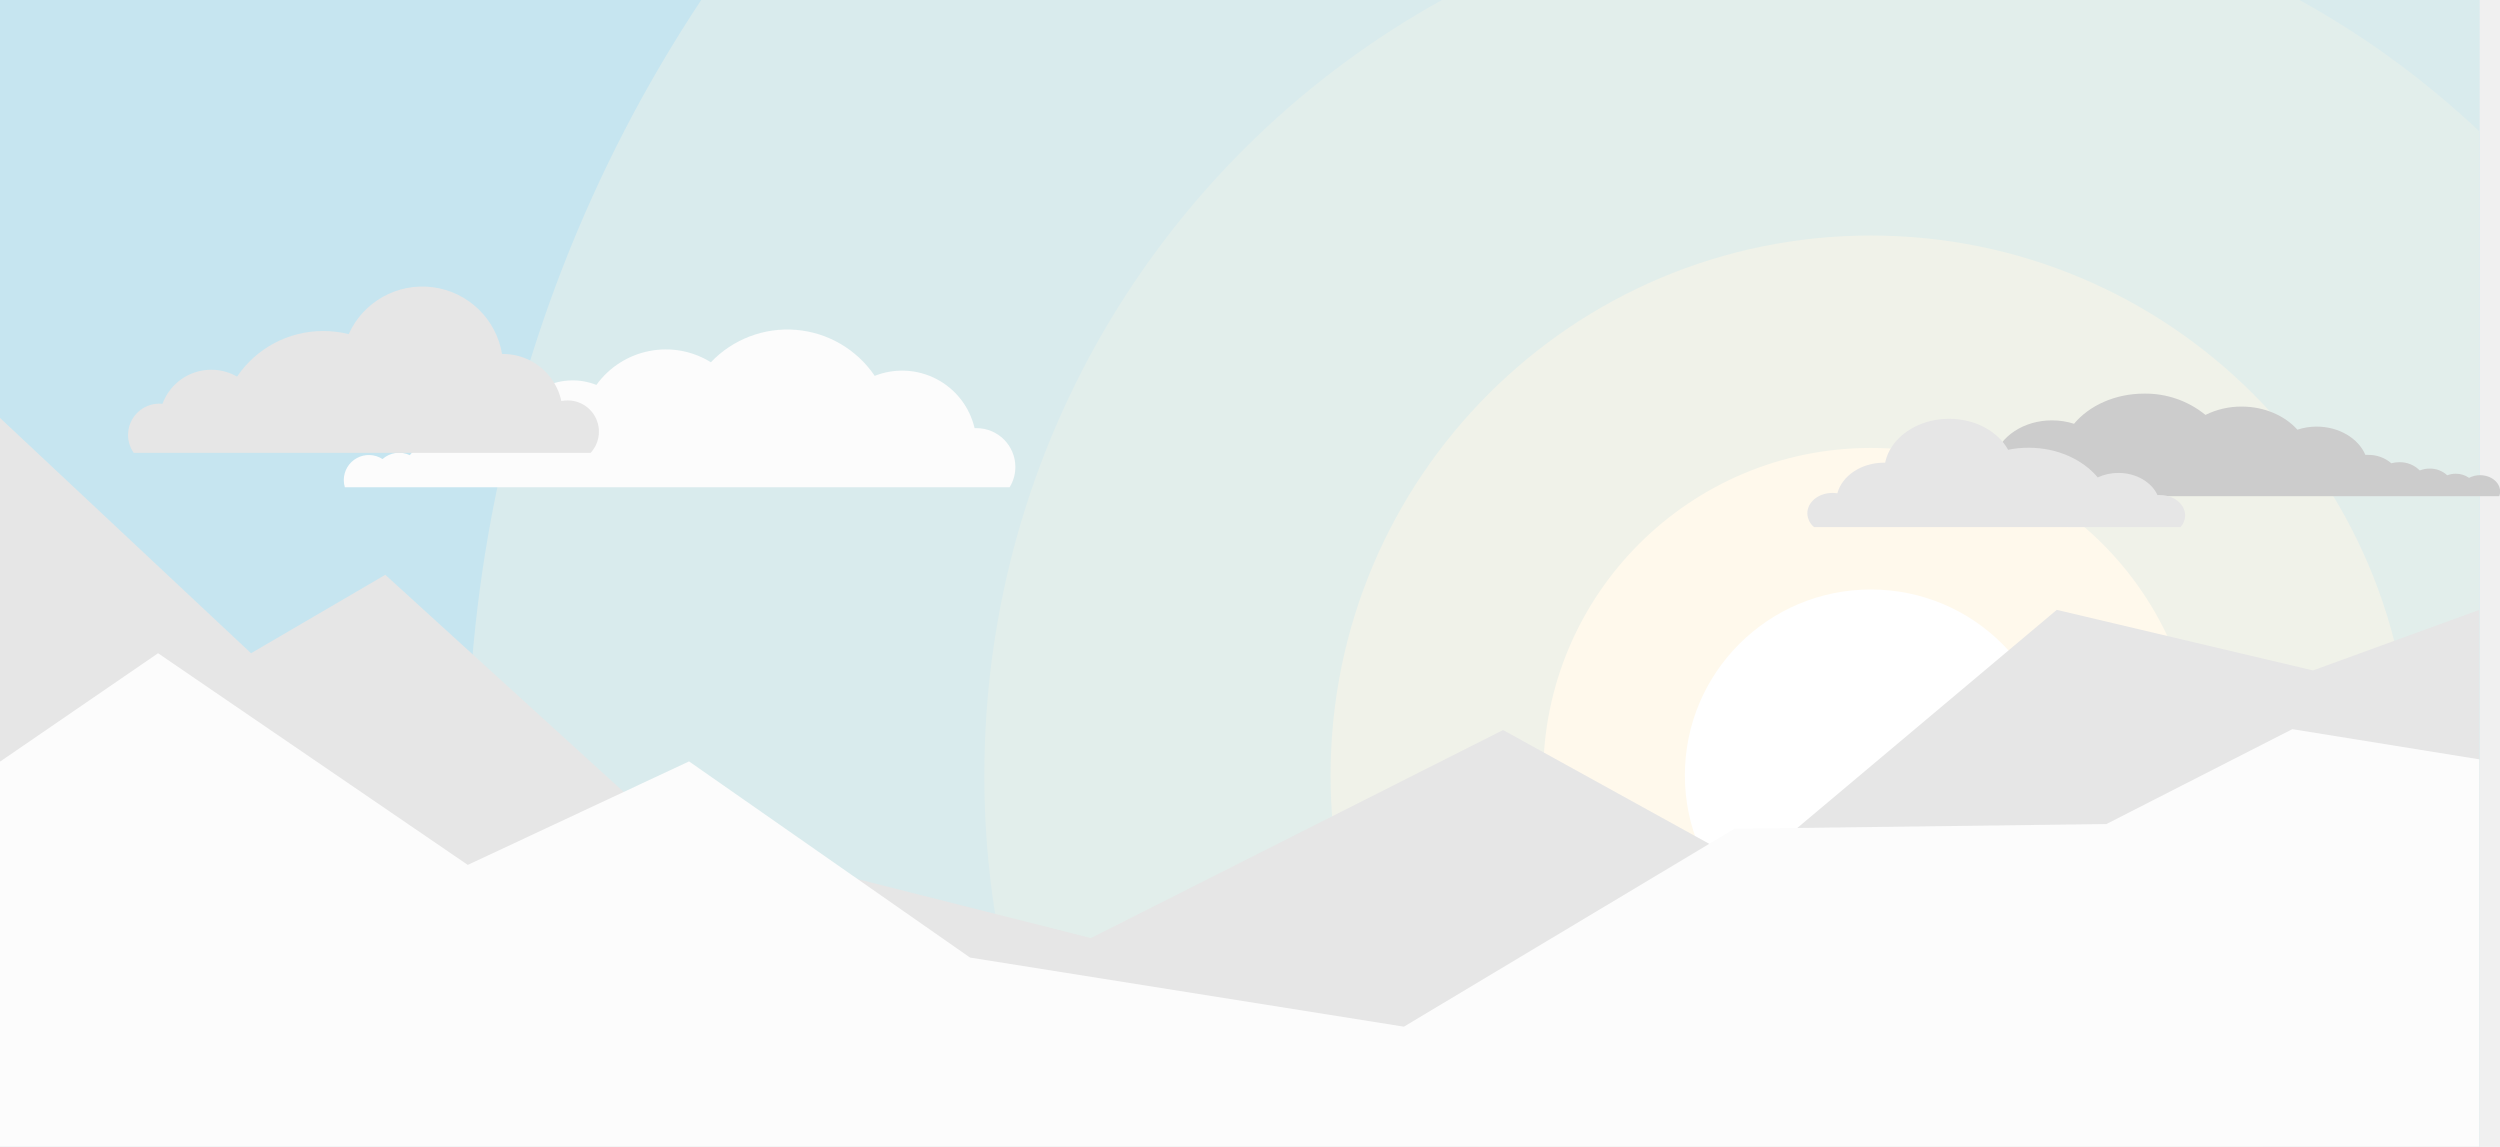
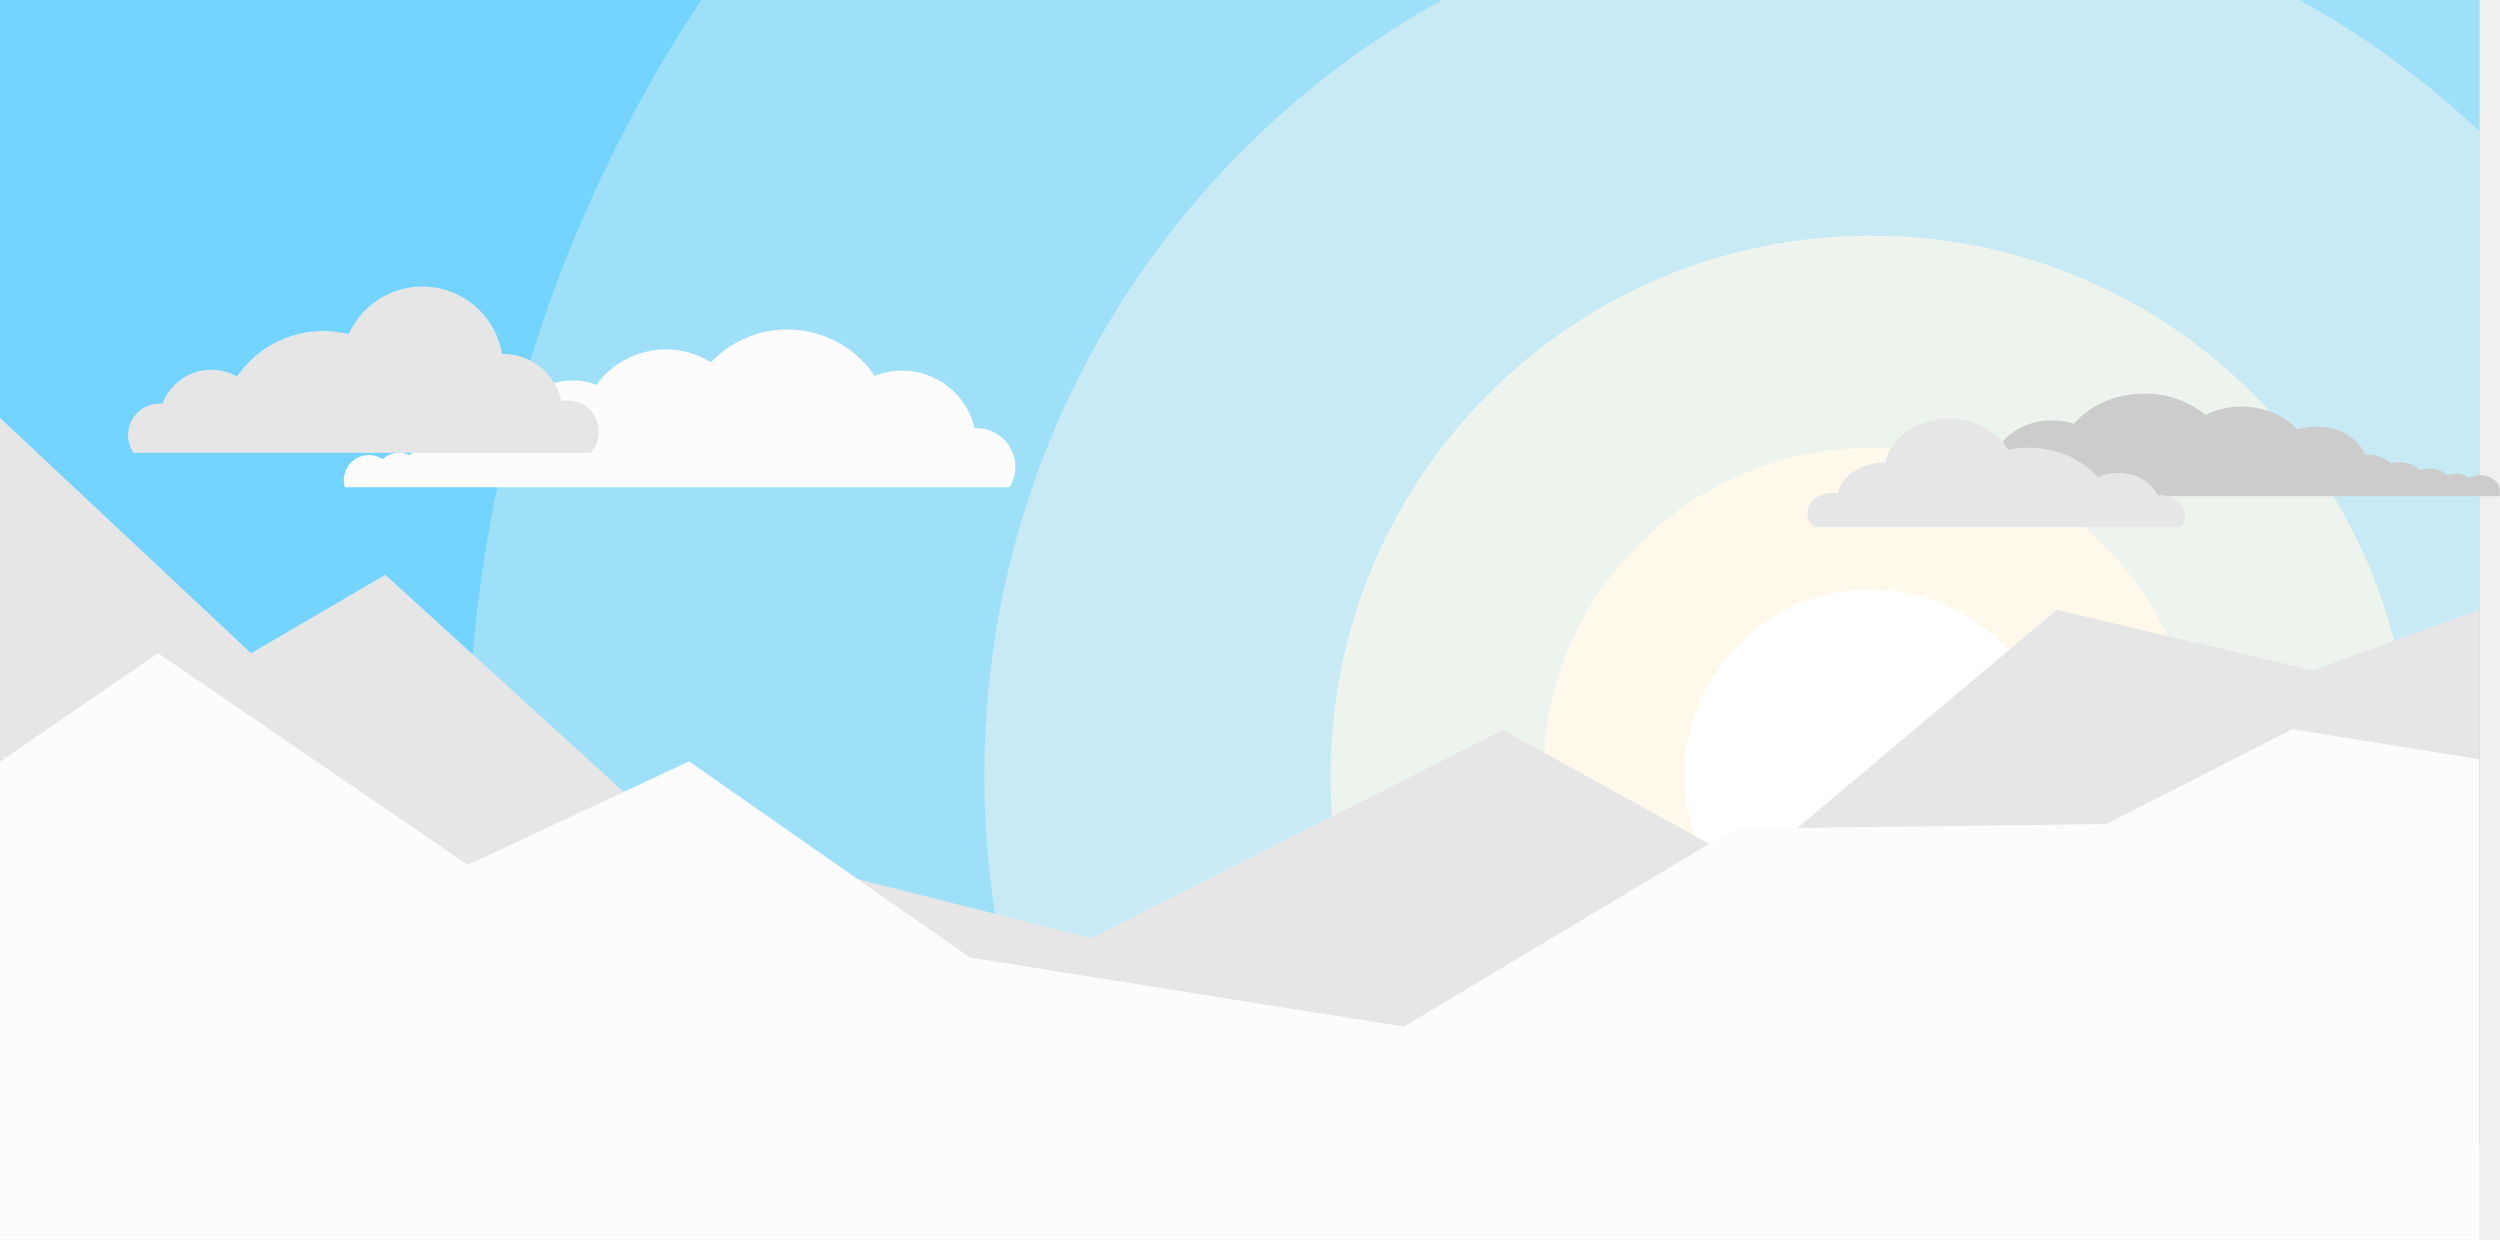
- <svg xmlns="http://www.w3.org/2000/svg" viewBox="0 0 806.68 370">
-   <g id="lake">
-     <path d="M800,275.42c-61.92-6.58-139.28-10.49-224.07-10.49-93.4,0-145.18,14.33-209.37,13.71-79.18-.76-160,12.79-174,20.55-13.71,7.62,100.53,17,180.81,26.65C439.4,333.76,476.7,370,570.6,370c86.32,0,165.86-4.05,229.4-10.85Z" style="fill:#d9ebed" />
-   </g>
-   <g id="tree--2">
-     <polygon points="707.25 180.84 695.64 156.48 702.63 156.48 692.93 136.14 699.54 136.14 677 88.83 654.46 136.14 661.07 136.14 651.37 156.48 658.36 156.48 646.75 180.84 672.68 180.84 672.68 209.38 681.32 209.38 681.32 180.84 707.25 180.84" style="fill:#ccc" />
-     <polygon points="587.7 182.61 575.45 156.9 582.83 156.9 572.59 135.41 579.57 135.41 555.77 85.47 531.97 135.41 538.95 135.41 528.71 156.9 536.09 156.9 523.84 182.61 551.21 182.61 551.21 212.74 560.33 212.74 560.33 182.61 587.7 182.61" style="fill:#ccc" />
-     <polygon points="424 188.57 411.75 162.86 419.12 162.86 408.89 141.38 415.87 141.38 392.07 91.44 368.27 141.38 375.25 141.38 365.01 162.86 372.39 162.86 360.13 188.57 387.51 188.57 387.51 218.7 396.62 218.7 396.62 188.57 424 188.57" style="fill:#ccc" />
-   </g>
-   <g id="tree--1">
-     <polygon points="669 189.09 649.9 149.02 661.4 149.02 645.45 115.54 656.32 115.54 619.23 37.71 582.14 115.54 593.02 115.54 577.07 149.02 588.57 149.02 569.47 189.09 612.13 189.09 612.13 236.04 626.34 236.04 626.34 189.09 669 189.09" style="fill:#e6e6e6" />
-     <polygon points="373.01 197.51 357.48 164.94 366.83 164.94 353.86 137.73 362.7 137.73 332.56 74.47 302.41 137.73 311.25 137.73 298.28 164.94 307.63 164.94 292.11 197.51 326.79 197.51 326.79 235.67 338.33 235.67 338.33 197.51 373.01 197.51" style="fill:#e6e6e6" />
-   </g>
-   <g id="house">
-     <polygon points="455.31 115.71 406.96 164.26 406.96 239.61 503.67 239.61 503.67 164.26 455.31 115.71" style="fill:#e6e6e6" />
-   </g>
+ <svg xmlns="http://www.w3.org/2000/svg" viewBox="0 0 806.68 400">
  <g id="sun--6">
-     <rect width="800" height="370" style="fill:#c6e5f0" />
+     <rect width="800" height="370" style="fill:#73d4ff" />
  </g>
  <g id="sun--5">
-     <path d="M800,370V0H226.26a453.24,453.24,0,0,0-59.4,370Z" style="fill:#d9ebed" />
+     <path d="M800,370V0H226.26a453.24,453.24,0,0,0-59.4,370Z" style="fill:#9fe0f9" />
  </g>
  <g id="sun--4">
-     <path d="M800,370V42.36A287.31,287.31,0,0,0,742,0H465.29C377.24,48.72,317.62,142.48,317.62,250.16A284.56,284.56,0,0,0,343.93,370Z" style="fill:#e2eeeb" />
+     <path d="M800,370V42.36A287.31,287.31,0,0,0,742,0H465.29C377.24,48.72,317.62,142.48,317.62,250.16A284.56,284.56,0,0,0,343.93,370Z" style="fill:#c7eaf4" />
  </g>
  <g id="sun--3">
-     <path d="M730.14,370A173.46,173.46,0,0,0,778,250.16C778,154,699.94,76,603.66,76S429.34,154,429.34,250.16A173.51,173.51,0,0,0,477.18,370Z" style="fill:#f0f2e9" />
+     <path d="M730.14,370A173.46,173.46,0,0,0,778,250.16C778,154,699.94,76,603.66,76S429.34,154,429.34,250.16A173.51,173.51,0,0,0,477.18,370Z" style="fill:#edf4ee" />
  </g>
  <g id="sun--2">
    <ellipse cx="603.66" cy="250.16" rx="105.71" ry="105.62" style="fill:#fff9ec" />
  </g>
  <g id="sun--1">
    <ellipse cx="603.66" cy="250.16" rx="60" ry="59.95" style="fill:#fff" />
  </g>
  <g id="cloud--4">
    <path d="M634.32,160.13a7,7,0,0,1-1.49-4.25c0-4.51,4.51-8.16,10.07-8.16l.49,0c2-6.92,9.6-12.08,18.73-12.08a23.17,23.17,0,0,1,7.11,1.1c4.91-5.87,13.21-9.73,22.63-9.73a30.6,30.6,0,0,1,19.78,6.87,26,26,0,0,1,11.67-2.69c7.39,0,13.94,2.94,18,7.46a19.9,19.9,0,0,1,6.15-1c7.32,0,13.53,3.82,15.78,9.13q.45,0,.9,0a11.25,11.25,0,0,1,7.48,2.7,10.32,10.32,0,0,1,2.59-.34,9,9,0,0,1,6.58,2.66,8.75,8.75,0,0,1,3.19-.6,8.12,8.12,0,0,1,5.67,2.16,7.64,7.64,0,0,1,2.75-.5,7.29,7.29,0,0,1,4.29,1.33,7.6,7.6,0,0,1,3.55-.86c3.58,0,6.48,2.35,6.48,5.25a4.31,4.31,0,0,1-.28,1.52Z" style="fill:#ccc" />
  </g>
  <g id="cloud--3">
    <path d="M585.32,170.06a5.92,5.92,0,0,1-2.14-4.44c0-3.63,3.63-6.57,8.1-6.57a10.25,10.25,0,0,1,1.59.12c1.51-5.65,7.7-9.88,15.12-9.88h.29c1.65-8,10.25-14.16,20.63-14.16,8.48,0,15.79,4.11,19.06,10a33.32,33.32,0,0,1,6.62-.66c9.26,0,17.44,3.8,22.28,9.57a15.92,15.92,0,0,1,6.68-1.44c5.79,0,10.73,3,12.61,7.15q.4,0,.81,0c4.48,0,8.11,2.94,8.11,6.57a5.77,5.77,0,0,1-1.47,3.77Z" style="fill:#e6e6e6" />
  </g>
  <g id="cloud--2">
    <path d="M325.78,157.22a12.4,12.4,0,0,0,1.85-6.53,12.54,12.54,0,0,0-12.55-12.54c-.21,0-.41,0-.61,0a24,24,0,0,0-32.22-16.87,34.07,34.07,0,0,0-52.87-4.39,27.62,27.62,0,0,0-36.94,7.32A20.79,20.79,0,0,0,165.1,136.8c-.38,0-.75-.05-1.13-.05a12.52,12.52,0,0,0-9.32,4.16,10.17,10.17,0,0,0-3.23-.52,10.32,10.32,0,0,0-8.21,4.07,9.12,9.12,0,0,0-11,2.41,8,8,0,0,0-8.78,1.26,8.09,8.09,0,0,0-12.5,6.76,8.15,8.15,0,0,0,.34,2.33Z" style="fill:#fcfcfc" />
  </g>
  <g id="cloud--1">
    <path d="M190.58,146.12a10.08,10.08,0,0,0-7.44-16.92,9.92,9.92,0,0,0-2,.2,19.29,19.29,0,0,0-18.85-15.19H162a26.08,26.08,0,0,0-49.49-6.4,33.94,33.94,0,0,0-8.24-1,33.51,33.51,0,0,0-27.78,14.71,16.77,16.77,0,0,0-24.06,8.77c-.33,0-.67-.05-1-.05a10.11,10.11,0,0,0-10.11,10.1,10,10,0,0,0,1.84,5.79Z" style="fill:#e6e6e6" />
  </g>
  <g id="mountain--2">
    <polygon points="800 370 800 196.79 746.33 216.33 663.66 196.79 565 279.72 485 235.56 352 302.69 215 268.06 124.33 185.47 81 210.78 0 134.85 0 370 800 370" style="fill:#e6e6e6" />
  </g>
  <g id="mountain--1">
-     <polygon points="800 370 800 245.02 739.67 235.28 679.67 265.9 559.67 267.41 453 331.28 313 308.98 222.33 245.68 150.94 279.08 51 210.78 0 245.76 0 370 800 370" style="fill:#fcfcfc" />
+     <polygon points="739.67 235.28 679.67 265.9 559.67 267.41 453 331.28 313 308.98 222.33 245.68 150.94 279.08 51 210.78 0 245.76 0 359.81 0 370 0 400 800 400 800 370 800 359.81 800 245.02 739.67 235.28" style="fill:#fcfcfc" />
  </g>
</svg>
